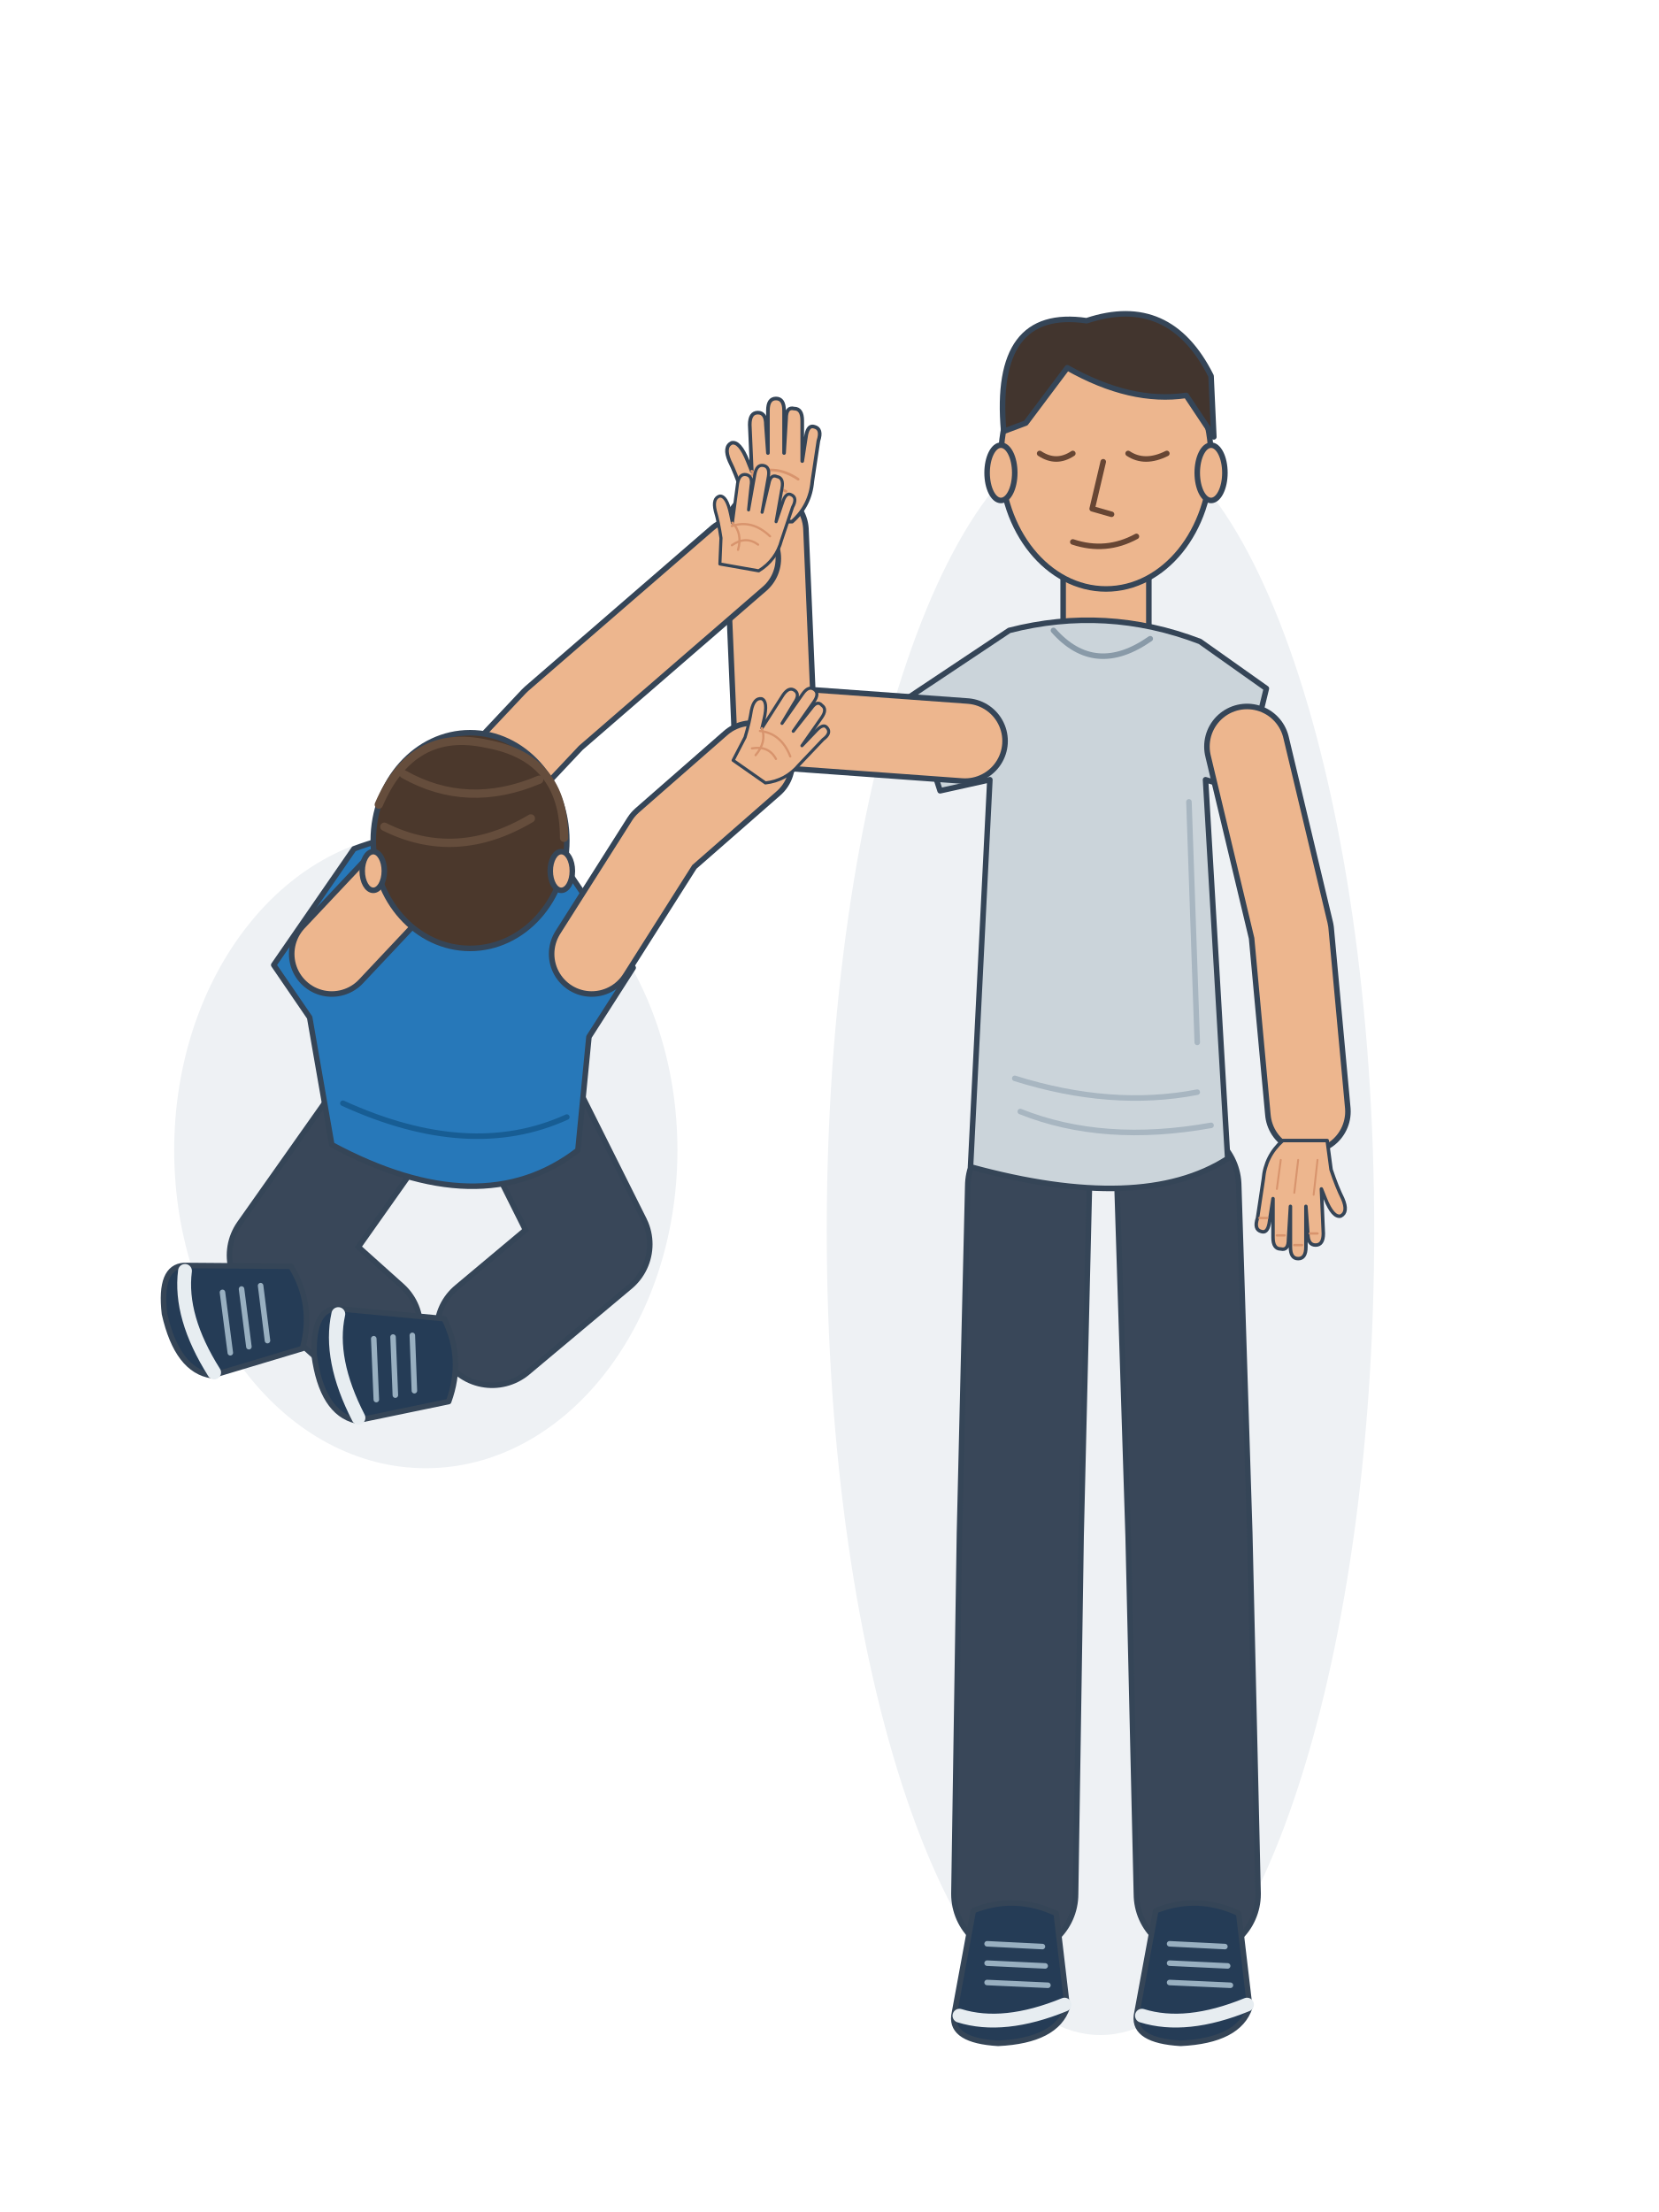
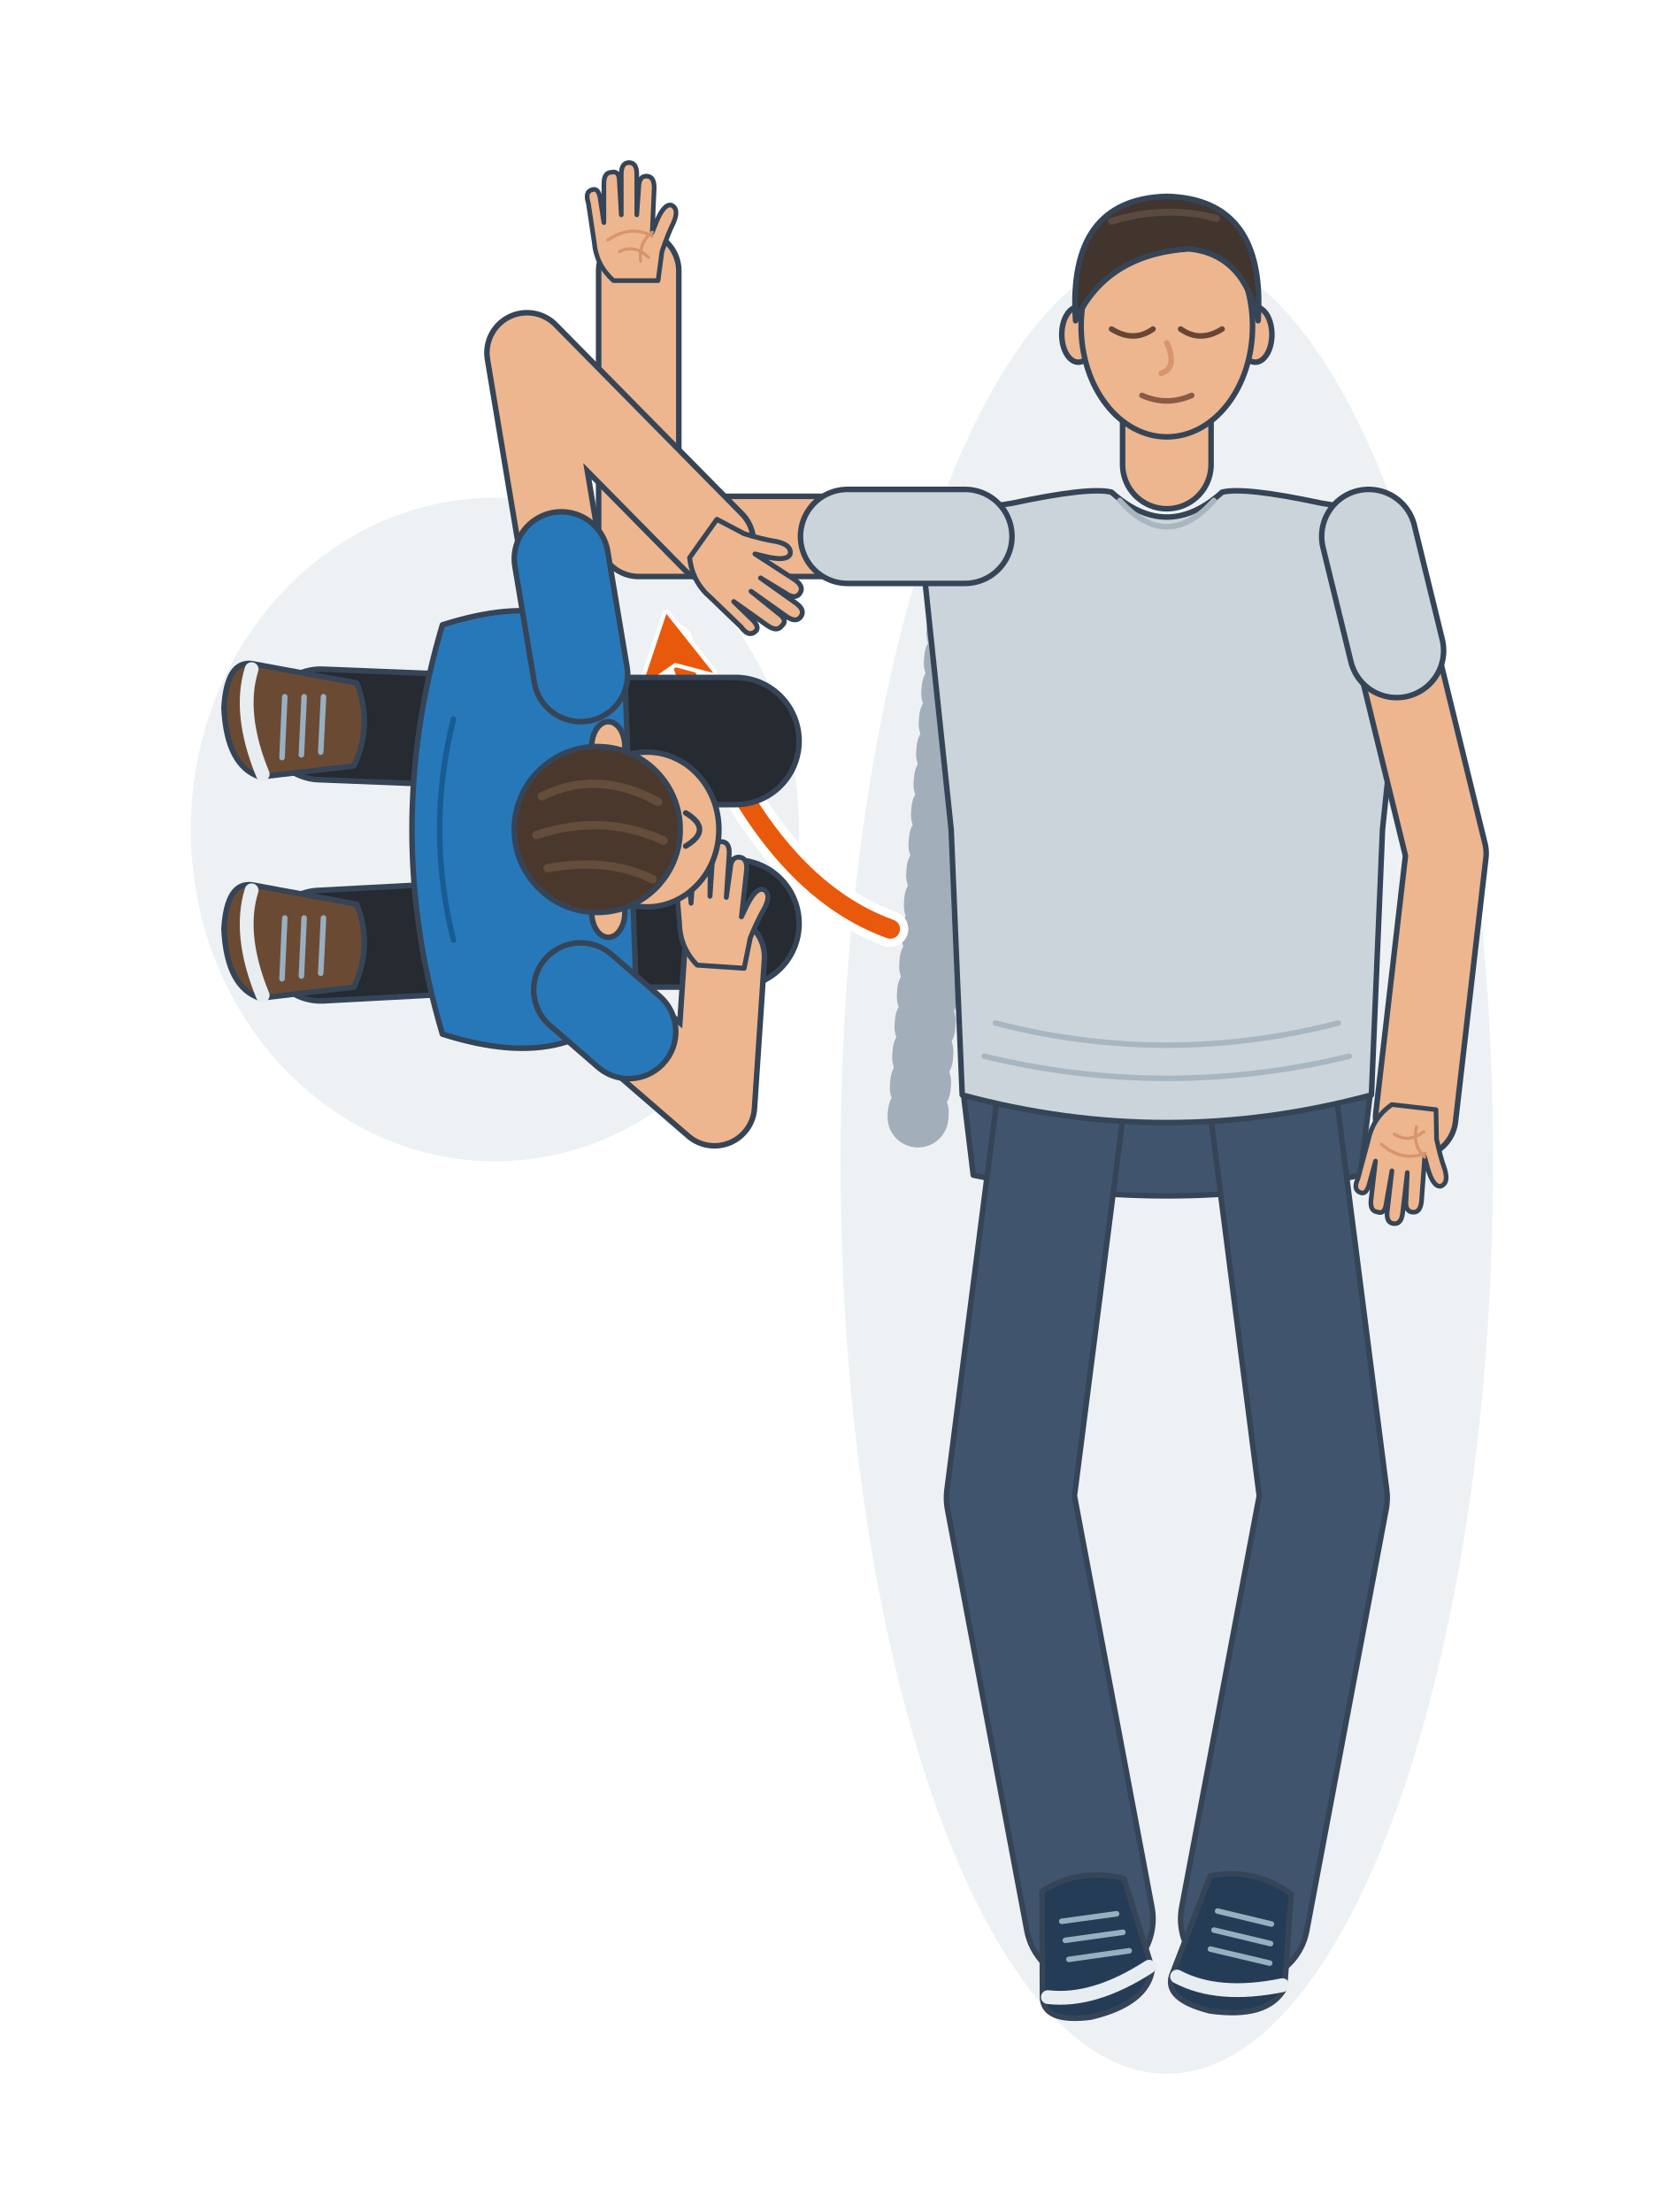
<svg xmlns="http://www.w3.org/2000/svg" width="600" height="800" viewBox="0 0 600 800" role="img">
  <rect width="600" height="800" fill="white" />
-   <ellipse cx="398" cy="445" rx="99" ry="291" fill="#eef1f4" stroke="none" stroke-width="2" />
-   <ellipse cx="154" cy="416" rx="91" ry="115" fill="#eef1f4" stroke="none" stroke-width="2" />
-   <path d="M400 209 L400 243" fill="none" stroke="#354557" stroke-width="33" stroke-linecap="round" stroke-linejoin="round" />
-   <path d="M400 209 L400 243" fill="none" stroke="#edb68e" stroke-width="29" stroke-linecap="round" stroke-linejoin="round" />
-   <path d="M372 429 L369 555 L367 685" fill="none" stroke="#354557" stroke-width="46" stroke-linecap="round" stroke-linejoin="round" />
-   <path d="M372 429 L369 555 L367 685" fill="none" stroke="#394759" stroke-width="42" stroke-linecap="round" stroke-linejoin="round" />
-   <g transform="translate(367 704) rotate(0)">
-     <path d="M-15 -13 Q0 -19 15 -12 L19 22 Q15 34 -6 35 Q-23 34 -22 25 Z" fill="#253c56" stroke="#354557" stroke-width="2" stroke-linecap="round" stroke-linejoin="round" />
-     <path d="M-20 25 Q-4 30 18 21" fill="none" stroke="#e7edf1" stroke-width="5" stroke-linecap="round" stroke-linejoin="round" />
-     <path d="M-10 -1 L10 0 M-10 6 L11 7 M-10 13 L12 14" fill="none" stroke="#98afc0" stroke-width="2" stroke-linecap="round" stroke-linejoin="round" />
+   <ellipse cx="422" cy="420" rx="118" ry="330" fill="#eef1f4" stroke="none" stroke-width="2" />
+   <ellipse cx="179" cy="300" rx="110" ry="120" fill="#eef1f4" stroke="none" stroke-width="2" />
+   <g transform="translate(22 0)">
+     <path d="M327 194 L318 300 L310 404" fill="none" stroke="#9aa7b4" stroke-width="22" stroke-linecap="round" stroke-linejoin="round" stroke-dasharray="2 9" opacity="0.9" />
+     <path d="M326 392 Q400 412 474 392 L470 425 Q400 440 330 425 Z" fill="#40546d" stroke="#354557" stroke-width="2" stroke-linecap="round" stroke-linejoin="round" />
+     <path d="M364 380 L343.3 541.7 L372 694" fill="none" stroke="#354557" stroke-width="48" stroke-linecap="round" stroke-linejoin="round" />
+     <path d="M364 380 L343.3 541.7 L372 694" fill="none" stroke="#40546d" stroke-width="44" stroke-linecap="round" stroke-linejoin="round" />
+     <g transform="translate(372 694) rotate(-10.7)">
+       <path d="M-15 -13 Q0 -19 15 -12 L19 22 Q15 34 -6 35 Q-23 34 -22 25 Z" fill="#253c56" stroke="#354557" stroke-width="2" stroke-linecap="round" stroke-linejoin="round" />
+       <path d="M-20 25 Q-4 30 18 21" fill="none" stroke="#e7edf1" stroke-width="5" stroke-linecap="round" stroke-linejoin="round" />
+       <path d="M-10 -1 L10 0 M-10 6 L11 7 M-10 13 L12 14" fill="none" stroke="#98afc0" stroke-width="2" stroke-linecap="round" stroke-linejoin="round" />
+     </g>
+     <path d="M436 380 L456.7 541.7 L428 694" fill="none" stroke="#354557" stroke-width="48" stroke-linecap="round" stroke-linejoin="round" />
+     <path d="M436 380 L456.7 541.7 L428 694" fill="none" stroke="#40546d" stroke-width="44" stroke-linecap="round" stroke-linejoin="round" />
+     <g transform="translate(428 694) rotate(10.7)">
+       <path d="M-15 -13 Q0 -19 15 -12 L19 22 Q15 34 -6 35 Q-23 34 -22 25 Z" fill="#253c56" stroke="#354557" stroke-width="2" stroke-linecap="round" stroke-linejoin="round" />
+       <path d="M-20 25 Q-4 30 18 21" fill="none" stroke="#e7edf1" stroke-width="5" stroke-linecap="round" stroke-linejoin="round" />
+       <path d="M-10 -1 L10 0 M-10 6 L11 7 M-10 13 L12 14" fill="none" stroke="#98afc0" stroke-width="2" stroke-linecap="round" stroke-linejoin="round" />
+     </g>
+     <path d="M312 205 Q316 186 344 182 Q372 176 380 178 Q400 196 420 178 Q428 176 456 182 Q484 186 488 205 L478 300 L474 396 Q400 416 326 396 L322 300 Z" fill="#cbd4da" stroke="#354557" stroke-width="2" stroke-linecap="round" stroke-linejoin="round" />
+     <path d="M383 181 Q400 200 417 181" fill="none" stroke="#a8b6c1" stroke-width="2" stroke-linecap="round" stroke-linejoin="round" />
+     <path d="M338 370 Q400 386 462 370 M334 382 Q400 398 466 382" fill="none" stroke="#a8b6c1" stroke-width="2" stroke-linecap="round" stroke-linejoin="round" />
+     <path d="M327 194 L209 194 L209 98" fill="none" stroke="#354557" stroke-width="31" stroke-linecap="round" stroke-linejoin="round" />
+     <path d="M327 194 L209 194 L209 98" fill="none" stroke="#edb68e" stroke-width="27" stroke-linecap="round" stroke-linejoin="round" />
+     <path d="M327 194 L284.5 194" fill="none" stroke="#354557" stroke-width="36" stroke-linecap="round" stroke-linejoin="round" />
+     <path d="M327 194 L284.5 194" fill="none" stroke="#cbd4da" stroke-width="32" stroke-linecap="round" stroke-linejoin="round" />
+     <g transform="translate(209 98) rotate(0) scale(-0.7 0.7)">
+       <path d="M-10 5 L-12 -10 Q-15 -19 -18 -25 Q-21 -32 -17 -34 Q-13 -35 -9 -25 L-7 -20 L-8 -43 Q-8 -49 -4 -49 Q0 -49 0 -43 L1 -29 L1 -50 Q1 -56 5 -56 Q9 -56 9 -50 L9 -29 L10 -46 Q10 -52 14 -51 Q18 -51 18 -45 L18 -25 L20 -38 Q21 -43 24 -42 Q28 -41 26 -35 L23 -15 Q22 -3 13 5 Z" fill="#edb68e" stroke="#354557" stroke-width="2.4" stroke-linecap="round" stroke-linejoin="round" />
+       <path d="M-7 -18 Q4 -24 16 -16 M-5 -7 Q2 -14 10 -10 M-7 -20 Q0 -15 -1 -5" fill="none" stroke="#d8946d" stroke-width="1.6" stroke-linecap="round" stroke-linejoin="round" />
+     </g>
+     <path d="M473 194 L501 308.6 L490 404" fill="none" stroke="#354557" stroke-width="31" stroke-linecap="round" stroke-linejoin="round" />
+     <path d="M473 194 L501 308.6 L490 404" fill="none" stroke="#edb68e" stroke-width="27" stroke-linecap="round" stroke-linejoin="round" />
+     <path d="M473 194 L483.1 235.3" fill="none" stroke="#354557" stroke-width="36" stroke-linecap="round" stroke-linejoin="round" />
+     <path d="M473 194 L483.1 235.3" fill="none" stroke="#cbd4da" stroke-width="32" stroke-linecap="round" stroke-linejoin="round" />
+     <g transform="translate(490 404) rotate(186.6) scale(0.7)">
+       <path d="M-10 5 L-12 -10 Q-15 -19 -18 -25 Q-21 -32 -17 -34 Q-13 -35 -9 -25 L-7 -20 L-8 -43 Q-8 -49 -4 -49 Q0 -49 0 -43 L1 -29 L1 -50 Q1 -56 5 -56 Q9 -56 9 -50 L9 -29 L10 -46 Q10 -52 14 -51 Q18 -51 18 -45 L18 -25 L20 -38 Q21 -43 24 -42 Q28 -41 26 -35 L23 -15 Q22 -3 13 5 Z" fill="#edb68e" stroke="#354557" stroke-width="2.4" stroke-linecap="round" stroke-linejoin="round" />
+       <path d="M-7 -18 Q4 -24 16 -16 M-5 -7 Q2 -14 10 -10 M-7 -20 Q0 -15 -1 -5" fill="none" stroke="#d8946d" stroke-width="1.6" stroke-linecap="round" stroke-linejoin="round" />
+     </g>
+     <path d="M400 148 L400 168" fill="none" stroke="#354557" stroke-width="34" stroke-linecap="round" stroke-linejoin="round" />
+     <path d="M400 148 L400 168" fill="none" stroke="#edb68e" stroke-width="30" stroke-linecap="round" stroke-linejoin="round" />
+     <ellipse cx="368" cy="121" rx="6" ry="10" fill="#edb68e" stroke="#354557" stroke-width="2" />
+     <ellipse cx="432" cy="121" rx="6" ry="10" fill="#edb68e" stroke="#354557" stroke-width="2" />
+     <ellipse cx="400" cy="118" rx="31" ry="40" fill="#edb68e" stroke="#354557" stroke-width="2" />
+     <path d="M367 116 Q364 72 400 71 Q436 72 433 116 Q428 92 408 90 Q378 92 367 116 Z" fill="#42352e" stroke="#354557" stroke-width="2" stroke-linecap="round" stroke-linejoin="round" />
+     <path d="M380 80 Q400 74 418 79" fill="none" stroke="#5b4a3f" stroke-width="2.5" stroke-linecap="round" stroke-linejoin="round" />
+     <path d="M380 119 Q388 124 395 119 M405 119 Q412 124 420 119" fill="none" stroke="#674634" stroke-width="2" stroke-linecap="round" stroke-linejoin="round" />
+     <path d="M400 124 Q404 133 398 135" fill="none" stroke="#d8946d" stroke-width="2" stroke-linecap="round" stroke-linejoin="round" />
+     <path d="M391 143 Q400 147 409 143" fill="none" stroke="#8a5a48" stroke-width="2" stroke-linecap="round" stroke-linejoin="round" />
+     <path d="M300 336 Q250 318 222 232" fill="none" stroke="#fff" stroke-width="13" stroke-linecap="round" stroke-linejoin="round" />
+     <path d="M300 336 Q250 318 222 232" fill="none" stroke="#e8590c" stroke-width="7" stroke-linecap="round" stroke-linejoin="round" />
+     <g transform="translate(219 222) rotate(-100)">
+       <path d="M0 0 L-24 -13 L-18 0 L-24 13 Z" fill="#e8590c" stroke="#fff" stroke-width="3" stroke-linecap="round" stroke-linejoin="round" />
+       <path d="M0 0 L-24 -13 L-18 0 L-24 13 Z" fill="#e8590c" stroke="none" stroke-width="2" stroke-linecap="round" stroke-linejoin="round" />
+     </g>
  </g>
-   <path d="M426 429 L430 555 L433 685" fill="none" stroke="#354557" stroke-width="46" stroke-linecap="round" stroke-linejoin="round" />
-   <path d="M426 429 L430 555 L433 685" fill="none" stroke="#394759" stroke-width="42" stroke-linecap="round" stroke-linejoin="round" />
-   <g transform="translate(433 704) rotate(0)">
-     <path d="M-15 -13 Q0 -19 15 -12 L19 22 Q15 34 -6 35 Q-23 34 -22 25 Z" fill="#253c56" stroke="#354557" stroke-width="2" stroke-linecap="round" stroke-linejoin="round" />
-     <path d="M-20 25 Q-4 30 18 21" fill="none" stroke="#e7edf1" stroke-width="5" stroke-linecap="round" stroke-linejoin="round" />
-     <path d="M-10 -1 L10 0 M-10 6 L11 7 M-10 13 L12 14" fill="none" stroke="#98afc0" stroke-width="2" stroke-linecap="round" stroke-linejoin="round" />
+   <g transform="translate(-26 0)">
+     <path d="M292 268 L142 262" fill="none" stroke="#354557" stroke-width="42" stroke-linecap="round" stroke-linejoin="round" />
+     <path d="M292 268 L142 262" fill="none" stroke="#262a31" stroke-width="38" stroke-linecap="round" stroke-linejoin="round" />
+     <path d="M292 334 L142 342" fill="none" stroke="#354557" stroke-width="42" stroke-linecap="round" stroke-linejoin="round" />
+     <path d="M292 334 L142 342" fill="none" stroke="#262a31" stroke-width="38" stroke-linecap="round" stroke-linejoin="round" />
+     <g transform="translate(142 262) rotate(90)">
+       <path d="M-15 -13 Q0 -19 15 -12 L19 22 Q15 34 -6 35 Q-23 34 -22 25 Z" fill="#6b4a33" stroke="#354557" stroke-width="2" stroke-linecap="round" stroke-linejoin="round" />
+       <path d="M-20 25 Q-4 30 18 21" fill="none" stroke="#e7edf1" stroke-width="5" stroke-linecap="round" stroke-linejoin="round" />
+       <path d="M-10 -1 L10 0 M-10 6 L11 7 M-10 13 L12 14" fill="none" stroke="#98afc0" stroke-width="2" stroke-linecap="round" stroke-linejoin="round" />
+     </g>
+     <g transform="translate(142 342) rotate(90)">
+       <path d="M-15 -13 Q0 -19 15 -12 L19 22 Q15 34 -6 35 Q-23 34 -22 25 Z" fill="#6b4a33" stroke="#354557" stroke-width="2" stroke-linecap="round" stroke-linejoin="round" />
+       <path d="M-20 25 Q-4 30 18 21" fill="none" stroke="#e7edf1" stroke-width="5" stroke-linecap="round" stroke-linejoin="round" />
+       <path d="M-10 -1 L10 0 M-10 6 L11 7 M-10 13 L12 14" fill="none" stroke="#98afc0" stroke-width="2" stroke-linecap="round" stroke-linejoin="round" />
+     </g>
+     <path d="M212 268 L292 268" fill="none" stroke="#354557" stroke-width="48" stroke-linecap="round" stroke-linejoin="round" />
+     <path d="M212 268 L292 268" fill="none" stroke="#262a31" stroke-width="44" stroke-linecap="round" stroke-linejoin="round" />
+     <path d="M212 334 L292 334" fill="none" stroke="#354557" stroke-width="48" stroke-linecap="round" stroke-linejoin="round" />
+     <path d="M212 334 L292 334" fill="none" stroke="#262a31" stroke-width="44" stroke-linecap="round" stroke-linejoin="round" />
+     <path d="M186 226 Q236 210 252 244 L256 356 Q236 390 186 374 Q164 300 186 226 Z" fill="#2778b9" stroke="#354557" stroke-width="2" stroke-linecap="round" stroke-linejoin="round" />
+     <path d="M190 260 Q180 300 190 340" fill="none" stroke="#175d94" stroke-width="2" stroke-linecap="round" stroke-linejoin="round" />
+     <path d="M236 358 L284.4 399.9 L288 346" fill="none" stroke="#354557" stroke-width="31" stroke-linecap="round" stroke-linejoin="round" />
+     <path d="M236 358 L284.4 399.9 L288 346" fill="none" stroke="#edb68e" stroke-width="27" stroke-linecap="round" stroke-linejoin="round" />
+     <path d="M236 358 L253.4 373.1" fill="none" stroke="#354557" stroke-width="36" stroke-linecap="round" stroke-linejoin="round" />
+     <path d="M236 358 L253.4 373.1" fill="none" stroke="#2778b9" stroke-width="32" stroke-linecap="round" stroke-linejoin="round" />
+     <g transform="translate(288 346) rotate(3.8) scale(-0.74 0.74)">
+       <path d="M-10 5 L-12 -10 Q-15 -19 -18 -25 Q-21 -32 -17 -34 Q-13 -35 -9 -25 L-7 -20 L-8 -43 Q-8 -49 -4 -49 Q0 -49 0 -43 L1 -29 L1 -50 Q1 -56 5 -56 Q9 -56 9 -50 L9 -29 L10 -46 Q10 -52 14 -51 Q18 -51 18 -45 L18 -25 L20 -38 Q21 -43 24 -42 Q28 -41 26 -35 L23 -15 Q22 -3 13 5 Z" fill="#edb68e" stroke="#354557" stroke-width="2.4" stroke-linecap="round" stroke-linejoin="round" />
+     </g>
+     <path d="M236 244 L216.6 127.6 L284 196" fill="none" stroke="#354557" stroke-width="31" stroke-linecap="round" stroke-linejoin="round" />
+     <path d="M236 244 L216.6 127.6 L284 196" fill="none" stroke="#edb68e" stroke-width="27" stroke-linecap="round" stroke-linejoin="round" />
+     <path d="M236 244 L229 202.1" fill="none" stroke="#354557" stroke-width="36" stroke-linecap="round" stroke-linejoin="round" />
+     <path d="M236 244 L229 202.1" fill="none" stroke="#2778b9" stroke-width="32" stroke-linecap="round" stroke-linejoin="round" />
+     <g transform="translate(284 196) rotate(125.4) scale(0.74)">
+       <path d="M-10 5 L-12 -10 Q-15 -19 -18 -25 Q-21 -32 -17 -34 Q-13 -35 -9 -25 L-7 -20 L-8 -43 Q-8 -49 -4 -49 Q0 -49 0 -43 L1 -29 L1 -50 Q1 -56 5 -56 Q9 -56 9 -50 L9 -29 L10 -46 Q10 -52 14 -51 Q18 -51 18 -45 L18 -25 L20 -38 Q21 -43 24 -42 Q28 -41 26 -35 L23 -15 Q22 -3 13 5 Z" fill="#edb68e" stroke="#354557" stroke-width="2.4" stroke-linecap="round" stroke-linejoin="round" />
+     </g>
+     <g transform="translate(246 300) rotate(0)">
+       <ellipse cx="0" cy="-30" rx="6" ry="9" fill="#edb68e" stroke="#354557" stroke-width="2" />
+       <ellipse cx="0" cy="30" rx="6" ry="9" fill="#edb68e" stroke="#354557" stroke-width="2" />
+       <ellipse cx="14" cy="0" rx="26" ry="28" fill="#edb68e" stroke="#354557" stroke-width="2" />
+       <path d="M28 -6 Q38 0 28 6" fill="#edb68e" stroke="#354557" stroke-width="2" stroke-linecap="round" stroke-linejoin="round" />
+       <circle cx="-4" cy="0" r="30" fill="#4b382c" stroke="#354557" stroke-width="2" />
+       <path d="M-24 -12 Q-4 -22 18 -10 M-26 2 Q-2 -6 20 4 M-22 14 Q0 10 16 18" fill="none" stroke="#654d3c" stroke-width="3" stroke-linecap="round" stroke-linejoin="round" />
+     </g>
  </g>
-   <path d="M365 228 Q400 219 434 232 L458 249 L449 286 L436 282 L444 419 Q413 439 351 422 L358 282 L340 286 L329 252 Z" fill="#cbd4da" stroke="#354557" stroke-width="2" stroke-linecap="round" stroke-linejoin="round" />
-   <path d="M381 228 Q396 245 416 231" fill="none" stroke="#899aa8" stroke-width="2" stroke-linecap="round" stroke-linejoin="round" />
-   <path d="M367 390 Q402 401 433 395 M369 402 Q399 414 438 407 M430 290 L433 377" fill="none" stroke="#a8b6c1" stroke-width="2" stroke-linecap="round" stroke-linejoin="round" />
-   <path d="M349 268 L280 263 L277 192" fill="none" stroke="#354557" stroke-width="31" stroke-linecap="round" stroke-linejoin="round" />
-   <path d="M349 268 L280 263 L277 192" fill="none" stroke="#edb68e" stroke-width="27" stroke-linecap="round" stroke-linejoin="round" />
-   <g transform="translate(277 185) rotate(0) scale(0.73)">
-     <path d="M-10 5 L-12 -10 Q-15 -19 -18 -25 Q-21 -32 -17 -34 Q-13 -35 -9 -25 L-7 -20 L-8 -43 Q-8 -49 -4 -49 Q0 -49 0 -43 L1 -29 L1 -50 Q1 -56 5 -56 Q9 -56 9 -50 L9 -29 L10 -46 Q10 -52 14 -51 Q18 -51 18 -45 L18 -25 L20 -38 Q21 -43 24 -42 Q28 -41 26 -35 L23 -15 Q22 -3 13 5 Z" fill="#edb68e" stroke="#354557" stroke-width="1.8" stroke-linecap="round" stroke-linejoin="round" />
-     <path d="M-7 -18 Q4 -24 16 -16 M-5 -7 Q2 -14 10 -10 M-7 -20 Q0 -15 -1 -5" fill="none" stroke="#d8946d" stroke-width="1.3" stroke-linecap="round" stroke-linejoin="round" />
-   </g>
-   <path d="M139 403 L103 454 L132 480" fill="none" stroke="#354557" stroke-width="42" stroke-linecap="round" stroke-linejoin="round" />
-   <path d="M139 403 L103 454 L132 480" fill="none" stroke="#394759" stroke-width="38" stroke-linecap="round" stroke-linejoin="round" />
-   <g transform="translate(95 475) rotate(80)">
-     <path d="M-15 -13 Q0 -19 15 -12 L19 22 Q15 34 -6 35 Q-23 34 -22 25 Z" fill="#253c56" stroke="#354557" stroke-width="2" stroke-linecap="round" stroke-linejoin="round" />
-     <path d="M-20 25 Q-4 30 18 21" fill="none" stroke="#e7edf1" stroke-width="5" stroke-linecap="round" stroke-linejoin="round" />
-     <path d="M-10 -1 L10 0 M-10 6 L11 7 M-10 13 L12 14" fill="none" stroke="#98afc0" stroke-width="2" stroke-linecap="round" stroke-linejoin="round" />
-   </g>
-   <path d="M193 406 L215 450 L178 481" fill="none" stroke="#354557" stroke-width="42" stroke-linecap="round" stroke-linejoin="round" />
-   <path d="M193 406 L215 450 L178 481" fill="none" stroke="#394759" stroke-width="38" stroke-linecap="round" stroke-linejoin="round" />
-   <g transform="translate(149 493) rotate(85)">
-     <path d="M-15 -13 Q0 -19 15 -12 L19 22 Q15 34 -6 35 Q-23 34 -22 25 Z" fill="#253c56" stroke="#354557" stroke-width="2" stroke-linecap="round" stroke-linejoin="round" />
-     <path d="M-20 25 Q-4 30 18 21" fill="none" stroke="#e7edf1" stroke-width="5" stroke-linecap="round" stroke-linejoin="round" />
-     <path d="M-10 -1 L10 0 M-10 6 L11 7 M-10 13 L12 14" fill="none" stroke="#98afc0" stroke-width="2" stroke-linecap="round" stroke-linejoin="round" />
-   </g>
-   <path d="M128 307 Q168 292 204 313 L229 350 L213 375 L209 416 Q174 443 120 414 L112 368 L99 349 Z" fill="#2778b9" stroke="#354557" stroke-width="2" stroke-linecap="round" stroke-linejoin="round" />
-   <path d="M124 399 Q170 420 205 404 M133 318 Q159 335 177 317" fill="none" stroke="#175d94" stroke-width="2" stroke-linecap="round" stroke-linejoin="round" />
-   <path d="M451 270 L467 337 L473 402" fill="none" stroke="#354557" stroke-width="31" stroke-linecap="round" stroke-linejoin="round" />
-   <path d="M451 270 L467 337 L473 402" fill="none" stroke="#edb68e" stroke-width="27" stroke-linecap="round" stroke-linejoin="round" />
-   <g transform="translate(473 416) rotate(180) scale(0.7)">
-     <path d="M-10 5 L-12 -10 Q-15 -19 -18 -25 Q-21 -32 -17 -34 Q-13 -35 -9 -25 L-7 -20 L-8 -43 Q-8 -49 -4 -49 Q0 -49 0 -43 L1 -29 L1 -50 Q1 -56 5 -56 Q9 -56 9 -50 L9 -29 L10 -46 Q10 -52 14 -51 Q18 -51 18 -45 L18 -25 L20 -38 Q21 -43 24 -42 Q28 -41 26 -35 L23 -15 Q22 -3 13 5 Z" fill="#edb68e" stroke="#354557" stroke-width="1.8" stroke-linecap="round" stroke-linejoin="round" />
-     <path d="M-5 -43 l4 0" fill="none" stroke="#d8946d" stroke-width="1.2" stroke-linecap="round" stroke-linejoin="round" />
-     <path d="M3 -49 l4 0" fill="none" stroke="#d8946d" stroke-width="1.2" stroke-linecap="round" stroke-linejoin="round" />
-     <path d="M12 -44 l4 0" fill="none" stroke="#d8946d" stroke-width="1.2" stroke-linecap="round" stroke-linejoin="round" />
-     <path d="M21 -35 l4 0" fill="none" stroke="#d8946d" stroke-width="1.2" stroke-linecap="round" stroke-linejoin="round" />
-     <path d="M-5 -5 L-3 -23 M5 -5 L7 -22 M14 -5 L16 -20" fill="none" stroke="#d8946d" stroke-width="1" stroke-linecap="round" stroke-linejoin="round" />
-   </g>
-   <path d="M120 345 L200 260 L267 202" fill="none" stroke="#354557" stroke-width="31" stroke-linecap="round" stroke-linejoin="round" />
-   <path d="M120 345 L200 260 L267 202" fill="none" stroke="#edb68e" stroke-width="27" stroke-linecap="round" stroke-linejoin="round" />
-   <path d="M214 345 L240 304 L272 276" fill="none" stroke="#354557" stroke-width="31" stroke-linecap="round" stroke-linejoin="round" />
-   <path d="M214 345 L240 304 L272 276" fill="none" stroke="#edb68e" stroke-width="27" stroke-linecap="round" stroke-linejoin="round" />
-   <g transform="translate(267 202) rotate(10) scale(0.62)">
-     <path d="M-10 5 L-12 -10 Q-15 -19 -18 -25 Q-21 -32 -17 -34 Q-13 -35 -9 -25 L-7 -20 L-8 -43 Q-8 -49 -4 -49 Q0 -49 0 -43 L1 -29 L1 -50 Q1 -56 5 -56 Q9 -56 9 -50 L9 -29 L10 -46 Q10 -52 14 -51 Q18 -51 18 -45 L18 -25 L20 -38 Q21 -43 24 -42 Q28 -41 26 -35 L23 -15 Q22 -3 13 5 Z" fill="#edb68e" stroke="#354557" stroke-width="1.8" stroke-linecap="round" stroke-linejoin="round" />
-     <path d="M-7 -18 Q4 -24 16 -16 M-5 -7 Q2 -14 10 -10 M-7 -20 Q0 -15 -1 -5" fill="none" stroke="#d8946d" stroke-width="1.3" stroke-linecap="round" stroke-linejoin="round" />
-   </g>
-   <g transform="translate(272 276) rotate(35) scale(0.62)">
-     <path d="M-10 5 L-12 -10 Q-15 -19 -18 -25 Q-21 -32 -17 -34 Q-13 -35 -9 -25 L-7 -20 L-8 -43 Q-8 -49 -4 -49 Q0 -49 0 -43 L1 -29 L1 -50 Q1 -56 5 -56 Q9 -56 9 -50 L9 -29 L10 -46 Q10 -52 14 -51 Q18 -51 18 -45 L18 -25 L20 -38 Q21 -43 24 -42 Q28 -41 26 -35 L23 -15 Q22 -3 13 5 Z" fill="#edb68e" stroke="#354557" stroke-width="1.8" stroke-linecap="round" stroke-linejoin="round" />
-     <path d="M-7 -18 Q4 -24 16 -16 M-5 -7 Q2 -14 10 -10 M-7 -20 Q0 -15 -1 -5" fill="none" stroke="#d8946d" stroke-width="1.3" stroke-linecap="round" stroke-linejoin="round" />
-   </g>
-   <ellipse cx="400" cy="166" rx="38" ry="47" fill="#edb68e" stroke="#354557" stroke-width="2" />
-   <ellipse cx="362" cy="171" rx="5" ry="10" fill="#edb68e" stroke="#354557" stroke-width="2" />
-   <ellipse cx="438" cy="171" rx="5" ry="10" fill="#edb68e" stroke="#354557" stroke-width="2" />
-   <path d="M363 156 Q359 111 393 116 Q423 106 438 136 L439 158 L429 143 Q409 146 386 133 L371 153 Z" fill="#42352e" stroke="#354557" stroke-width="2" stroke-linecap="round" stroke-linejoin="round" />
-   <path d="M376 164 Q382 168 388 164 M408 164 Q414 168 422 164 M399 167 L395 184 L402 186 M388 196 Q400 200 411 194" fill="none" stroke="#674634" stroke-width="2" stroke-linecap="round" stroke-linejoin="round" />
-   <ellipse cx="170" cy="304" rx="35" ry="39" fill="#4b382c" stroke="#354557" stroke-width="2" />
-   <path d="M137 291 Q149 263 176 269 Q204 274 204 303 M146 280 Q169 293 195 282 M139 299 Q165 312 192 296" fill="none" stroke="#654d3c" stroke-width="3" stroke-linecap="round" stroke-linejoin="round" />
-   <ellipse cx="135" cy="315" rx="4" ry="7" fill="#edb68e" stroke="#354557" stroke-width="2" />
-   <ellipse cx="203" cy="315" rx="4" ry="7" fill="#edb68e" stroke="#354557" stroke-width="2" />
</svg>
